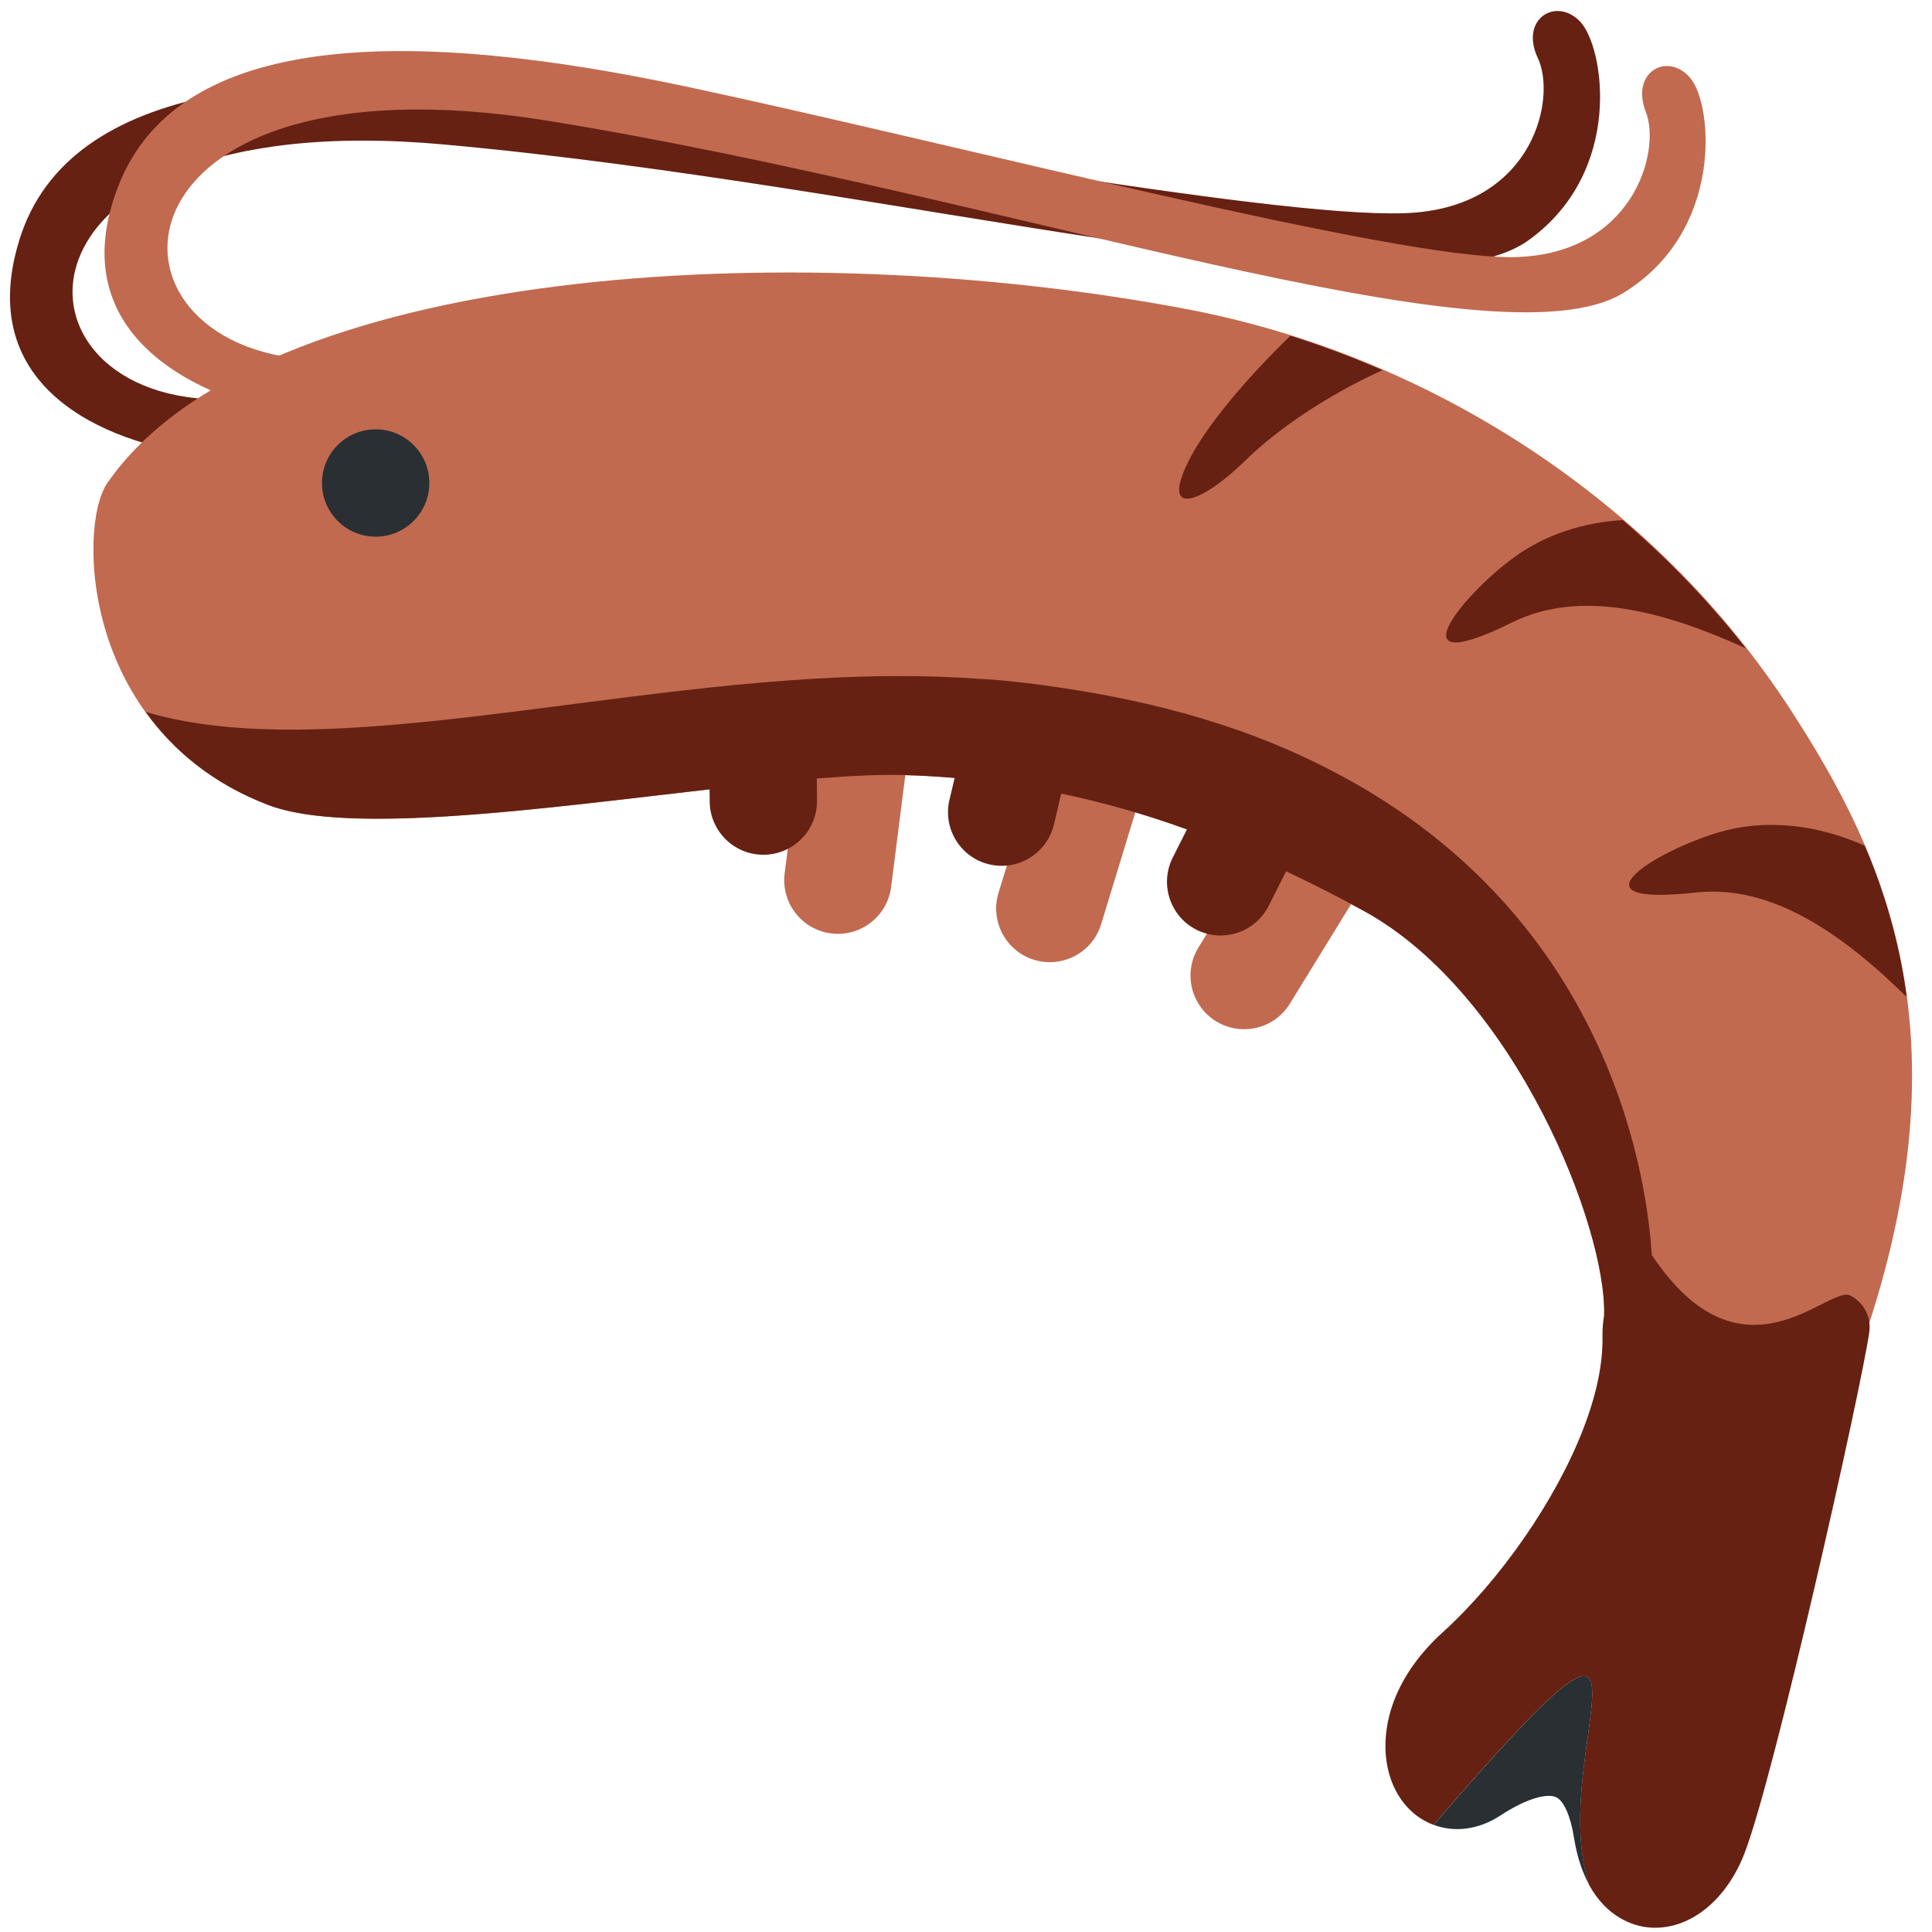
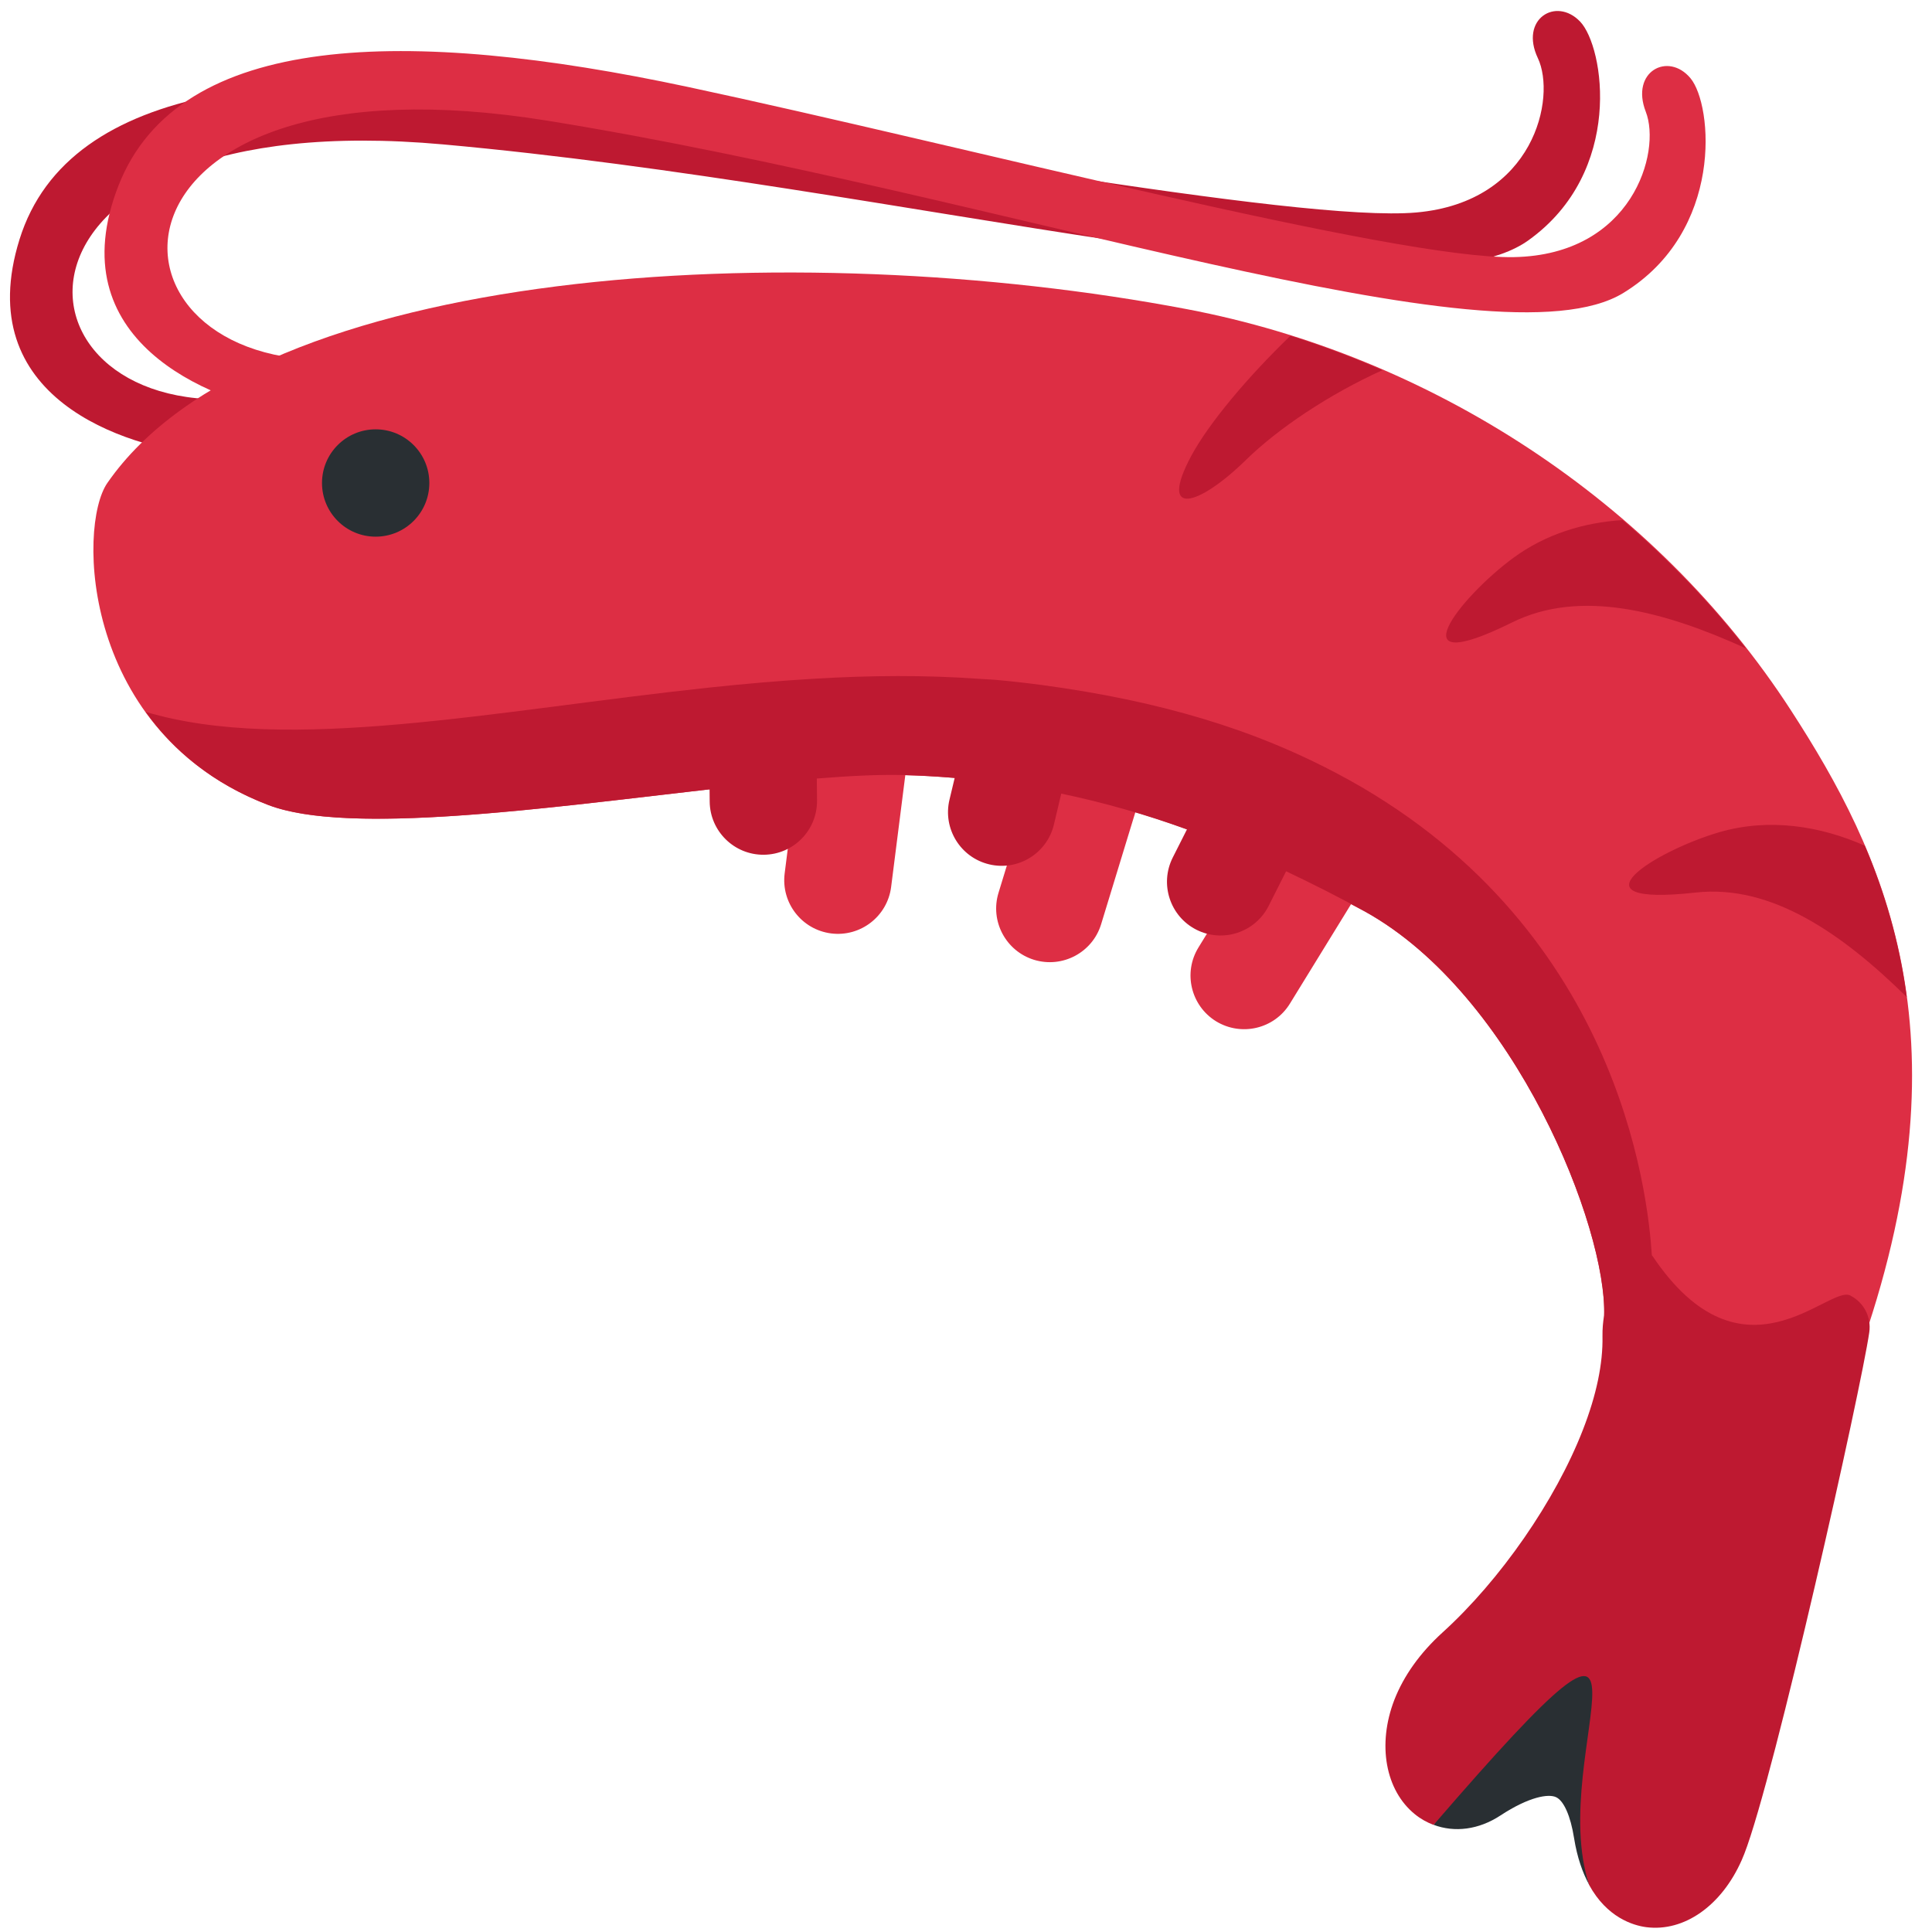
<svg xmlns="http://www.w3.org/2000/svg" viewBox="0 0 36 36">
-   <path fill="#662113" d="M4.458 7.429c-4.53.32-4.775-5.511 3.801-4.738 8.576.773 17.964 3.4 20.218 1.789 1.789-1.279 1.416-3.608.966-4.078-.45-.469-1.132-.045-.787.682.344.728-.062 2.678-2.262 2.875-2.199.197-10.4-1.352-15.575-2.081C5.534 1.136 1.287 1.504.364 4.46c-.919 2.947 1.944 3.873 3.458 4.017 1.514.143.636-1.048.636-1.048z" />
-   <path fill="#C16A4F" d="M6.083 6.708c-4.542 0-4.375-5.833 4.125-4.458S27.887 6.907 30.25 5.458c1.875-1.15 1.666-3.5 1.25-4s-1.125-.125-.833.625-.25 2.667-2.458 2.708c-2.208.043-10.279-2.08-15.39-3.171C7.6.506 3.337.575 2.208 3.458c-1.125 2.875 1.667 4 3.167 4.25s.708-1 .708-1z" />
-   <path fill="#C16A4F" d="M33.378 13.246c-2.541-3.928-6.765-6.629-11.255-7.484C14.806 4.369 4.812 4.938 2 9c-.562.812-.478 4.671 3 6 1.763.674 6.542-.162 9.841-.462l-.22 1.737c-.069.548.318 1.048.866 1.118.548.069 1.048-.318 1.118-.866l.264-2.082c.796.02 1.572.1 2.336.232l-.599 1.959c-.162.528.136 1.087.663 1.249.529.161 1.088-.136 1.249-.664l.638-2.088c.742.223 1.479.5 2.219.826l-1.043 1.695c-.29.471-.142 1.086.327 1.376.472.288 1.087.142 1.376-.328l1.14-1.854c.088.047.174.089.262.138 2.808 1.558 4.526 5.937 4.454 7.555-.036.812.169 1.406.608 1.771.792.652 2.078.343 3.018.117.318-.077.647-.156.799-.153l.302-.992.098-.285c1.981-5.772.366-9.121-1.338-11.753z" />
-   <path fill="#662113" d="M22.193 8.503c-.609 1.144.135.936 1.025.066.596-.583 1.541-1.218 2.541-1.671-.562-.243-1.133-.459-1.714-.641-.785.756-1.522 1.628-1.852 2.246zm5.981 3.096c1.271-.63 2.827-.215 4.356.481-.684-.874-1.457-1.67-2.296-2.389-.717.044-1.431.26-2.034.703-1.005.737-2.215 2.288-.026 1.205zm3.863 3.908c-1.196.349-2.864 1.392-.438 1.124 1.411-.156 2.731.768 3.93 1.947-.14-1.046-.422-1.975-.782-2.82-.832-.37-1.791-.519-2.71-.251zm2.44 8.633c-.402-.205-2.004 1.771-3.686-.738-.003-.005-.008-.005-.011-.01-.076-1.172-.625-6.221-5.888-8.991-.559-.294-1.166-.565-1.837-.8-.845-.296-1.787-.537-2.827-.713-.536-.091-1.094-.168-1.686-.221-.103-.009-.209-.011-.313-.019-.99-.071-2.004-.063-3.025-.003-.665.039-1.333.097-1.998.168-3.97.423-7.844 1.242-10.491.452.506.706 1.24 1.336 2.285 1.735 1.491.569 5.137.06 8.222-.292l.002.228c.005.552.457.996 1.009.991.552-.005.996-.456.991-1.009l-.004-.411c.596-.048 1.14-.076 1.589-.066.33.007.656.028.98.055l-.097.406c-.128.538.205 1.077.741 1.204.537.128 1.076-.204 1.205-.741l.137-.577c.788.165 1.566.386 2.342.667l-.265.525c-.248.494-.05 1.095.441 1.344.493.249 1.095.051 1.345-.441l.327-.648c.488.232.977.477 1.472.752 2.792 1.55 4.506 5.887 4.453 7.526-.021.122-.032.251-.03.387.01.508-.112 1.094-.365 1.743-.511 1.316-1.538 2.8-2.619 3.779-.416.379-.718.801-.895 1.254-.32.829-.167 1.685.385 2.131.107.087.224.151.346.197 4.846-5.615 2.071-1.367 2.898 1.117.332.61.822.757 1.065.789.706.091 1.403-.398 1.779-1.249l.049-.118c.564-1.452 2.175-8.657 2.328-9.716.042-.282-.1-.558-.354-.687z" />
+   <path fill="#BE1931" d="M4.458 7.429c-4.53.32-4.775-5.511 3.801-4.738 8.576.773 17.964 3.4 20.218 1.789 1.789-1.279 1.416-3.608.966-4.078-.45-.469-1.132-.045-.787.682.344.728-.062 2.678-2.262 2.875-2.199.197-10.4-1.352-15.575-2.081C5.534 1.136 1.287 1.504.364 4.46c-.919 2.947 1.944 3.873 3.458 4.017 1.514.143.636-1.048.636-1.048z" />
+   <path fill="#DD2E44" d="M6.083 6.708c-4.542 0-4.375-5.833 4.125-4.458S27.887 6.907 30.25 5.458c1.875-1.15 1.666-3.5 1.25-4s-1.125-.125-.833.625-.25 2.667-2.458 2.708c-2.208.043-10.279-2.08-15.39-3.171C7.6.506 3.337.575 2.208 3.458c-1.125 2.875 1.667 4 3.167 4.25s.708-1 .708-1z" />
+   <path fill="#DD2E44" d="M33.378 13.246c-2.541-3.928-6.765-6.629-11.255-7.484C14.806 4.369 4.812 4.938 2 9c-.562.812-.478 4.671 3 6 1.763.674 6.542-.162 9.841-.462l-.22 1.737c-.069.548.318 1.048.866 1.118.548.069 1.048-.318 1.118-.866l.264-2.082c.796.02 1.572.1 2.336.232l-.599 1.959c-.162.528.136 1.087.663 1.249.529.161 1.088-.136 1.249-.664l.638-2.088c.742.223 1.479.5 2.219.826l-1.043 1.695c-.29.471-.142 1.086.327 1.376.472.288 1.087.142 1.376-.328l1.14-1.854c.088.047.174.089.262.138 2.808 1.558 4.526 5.937 4.454 7.555-.036.812.169 1.406.608 1.771.792.652 2.078.343 3.018.117.318-.077.647-.156.799-.153l.302-.992.098-.285c1.981-5.772.366-9.121-1.338-11.753z" />
+   <path fill="#BE1931" d="M22.193 8.503c-.609 1.144.135.936 1.025.066.596-.583 1.541-1.218 2.541-1.671-.562-.243-1.133-.459-1.714-.641-.785.756-1.522 1.628-1.852 2.246zm5.981 3.096c1.271-.63 2.827-.215 4.356.481-.684-.874-1.457-1.67-2.296-2.389-.717.044-1.431.26-2.034.703-1.005.737-2.215 2.288-.026 1.205zm3.863 3.908c-1.196.349-2.864 1.392-.438 1.124 1.411-.156 2.731.768 3.93 1.947-.14-1.046-.422-1.975-.782-2.82-.832-.37-1.791-.519-2.71-.251zm2.44 8.633c-.402-.205-2.004 1.771-3.686-.738-.003-.005-.008-.005-.011-.01-.076-1.172-.625-6.221-5.888-8.991-.559-.294-1.166-.565-1.837-.8-.845-.296-1.787-.537-2.827-.713-.536-.091-1.094-.168-1.686-.221-.103-.009-.209-.011-.313-.019-.99-.071-2.004-.063-3.025-.003-.665.039-1.333.097-1.998.168-3.97.423-7.844 1.242-10.491.452.506.706 1.24 1.336 2.285 1.735 1.491.569 5.137.06 8.222-.292l.002.228c.005.552.457.996 1.009.991.552-.005.996-.456.991-1.009l-.004-.411c.596-.048 1.14-.076 1.589-.066.33.007.656.028.98.055l-.097.406c-.128.538.205 1.077.741 1.204.537.128 1.076-.204 1.205-.741l.137-.577c.788.165 1.566.386 2.342.667l-.265.525c-.248.494-.05 1.095.441 1.344.493.249 1.095.051 1.345-.441l.327-.648c.488.232.977.477 1.472.752 2.792 1.55 4.506 5.887 4.453 7.526-.021.122-.032.251-.03.387.01.508-.112 1.094-.365 1.743-.511 1.316-1.538 2.8-2.619 3.779-.416.379-.718.801-.895 1.254-.32.829-.167 1.685.385 2.131.107.087.224.151.346.197 3.333-3.019 2.071-1.367 2.898 1.117.332.61.822.757 1.065.789.706.091 1.403-.398 1.779-1.249l.049-.118c.564-1.452 2.175-8.657 2.328-9.716.042-.282-.1-.558-.354-.687z" />
  <path fill="#292F33" d="M26.714 34.003c.39.147.839.092 1.244-.174.538-.353.893-.405 1.033-.343.147.064.274.35.339.762.059.367.16.649.282.872-.828-2.484 1.947-6.731-2.898-1.117z" />
  <circle fill="#292F33" cx="7" cy="9" r="1" />
</svg>
